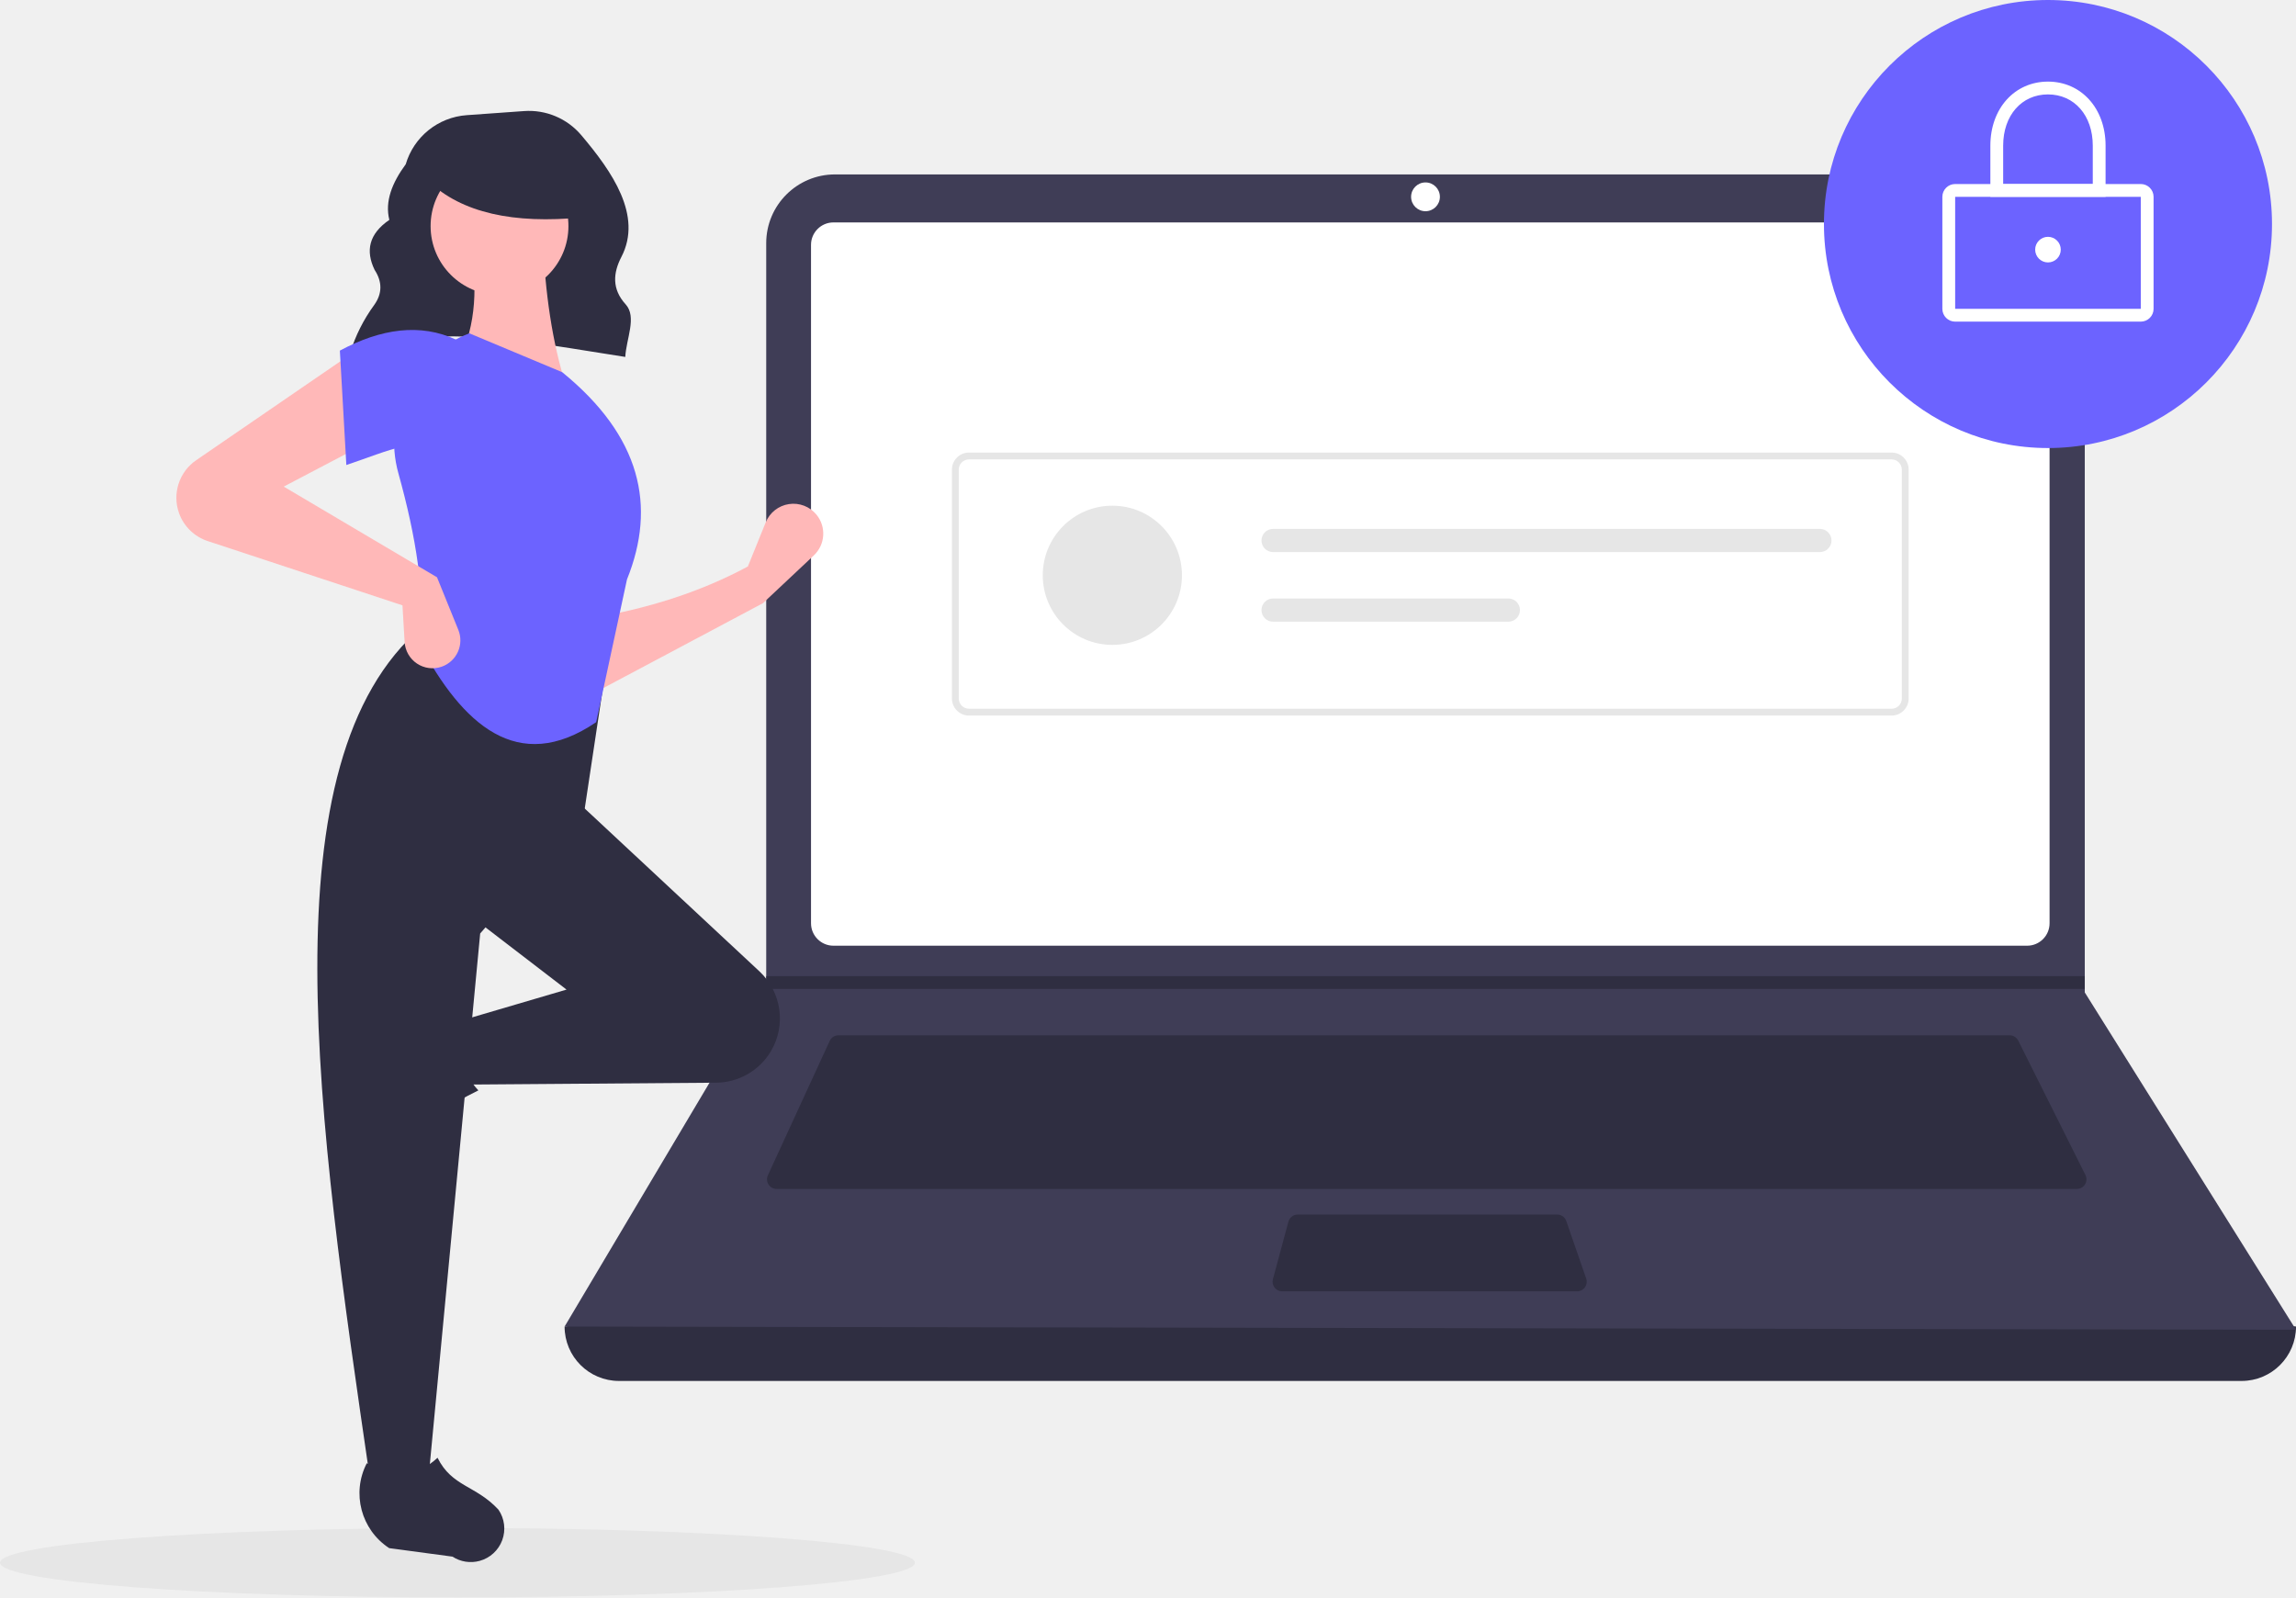
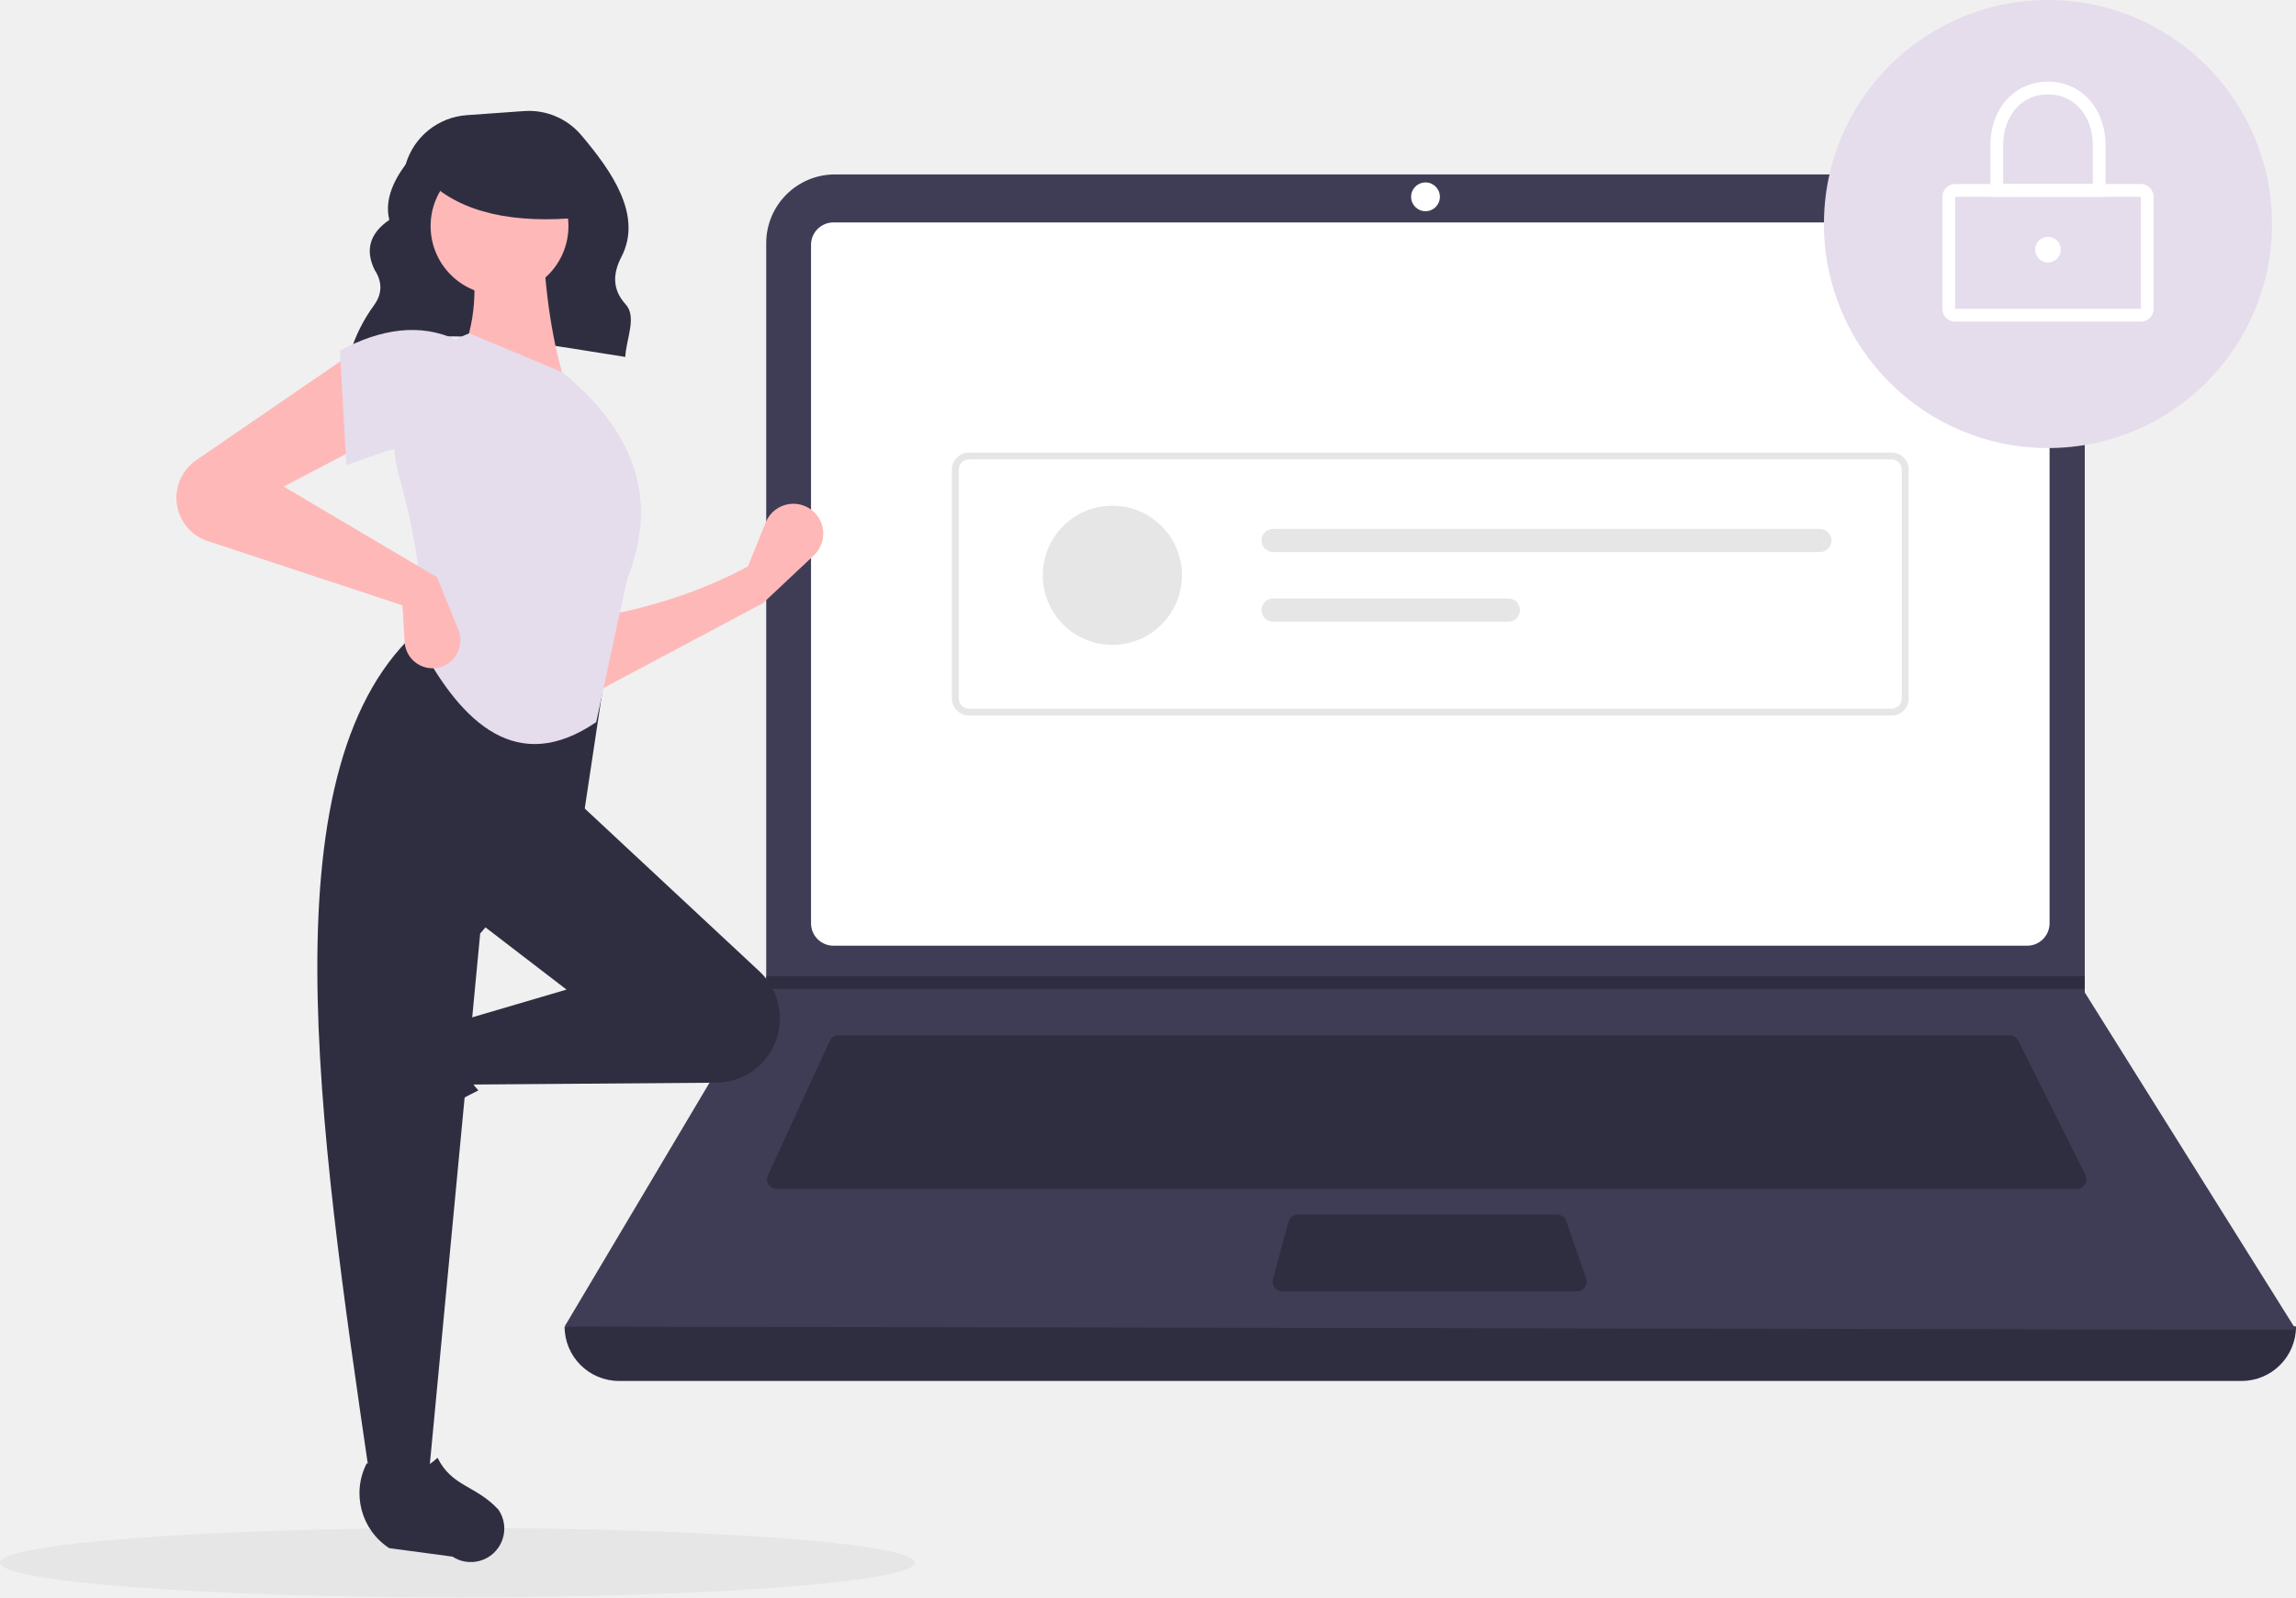
<svg xmlns="http://www.w3.org/2000/svg" id="a5c16198-98a1-478b-8909-43624583dcf2" data-name="Layer 1" width="793" height="551.732" viewBox="0 0 793 551.732">
  <ellipse cx="158" cy="539.732" rx="158" ry="12" fill="#e6e6e6" />
  <path d="M324.272,296.554c27.497-11.695,61.744-4.285,95.191.858.311-6.228,4.084-13.808.132-18.153-4.801-5.279-4.359-10.825-1.47-16.404,7.388-14.265-3.197-29.444-13.884-42.065a23.669,23.669,0,0,0-19.755-8.292l-19.797,1.414A23.709,23.709,0,0,0,343.635,230.859v0c-4.727,6.429-7.257,12.841-5.664,19.219-7.081,4.839-8.27,10.68-5.089,17.264,2.698,4.146,2.669,8.182-.123,12.106a55.891,55.891,0,0,0-8.31,16.506Z" transform="translate(-203.5 -174.1342)" fill="#2f2e41" />
  <path d="M977.709,651.097H417.291A18.791,18.791,0,0,1,398.5,632.306h0q304.727-35.415,598,0h0A18.791,18.791,0,0,1,977.709,651.097Z" transform="translate(-203.5 -174.1342)" fill="#2f2e41" />
  <path d="M996.5,633.412l-598-1.105,69.306-116.616.332-.553V258.131a23.752,23.752,0,0,1,23.754-23.754H899.792a23.752,23.752,0,0,1,23.754,23.754V516.906Z" transform="translate(-203.5 -174.1342)" fill="#3f3d56" />
  <path d="M491.35,250.957a7.746,7.746,0,0,0-7.738,7.738V493.031a7.747,7.747,0,0,0,7.738,7.738H903.65a7.747,7.747,0,0,0,7.738-7.738V258.694a7.747,7.747,0,0,0-7.738-7.738Z" transform="translate(-203.5 -174.1342)" fill="#fff" />
  <path d="M493.078,531.718a3.325,3.325,0,0,0-3.013,1.93l-21.355,46.425a3.316,3.316,0,0,0,3.012,4.702H920.814a3.316,3.316,0,0,0,2.965-4.799L900.567,533.551a3.299,3.299,0,0,0-2.965-1.833Z" transform="translate(-203.5 -174.1342)" fill="#2f2e41" />
  <circle cx="492.342" cy="67.98" r="4.974" fill="#fff" />
  <path d="M651.7,593.619a3.321,3.321,0,0,0-3.202,2.454l-5.357,19.896a3.316,3.316,0,0,0,3.202,4.179h101.874a3.315,3.315,0,0,0,3.133-4.401l-6.887-19.896a3.318,3.318,0,0,0-3.134-2.231Z" transform="translate(-203.5 -174.1342)" fill="#2f2e41" />
  <polygon points="720.046 337.135 720.046 341.556 264.306 341.556 264.649 341.004 264.649 337.135 720.046 337.135" fill="#2f2e41" />
-   <circle cx="707.335" cy="77.375" r="77.375" fill="#6c63ff" />
+   <circle cx="707.335" cy="77.375" r="77.375" fill="#e5dcec" />
  <path d="M942.89,285.223H878.779a4.426,4.426,0,0,1-4.421-4.421V242.114a4.426,4.426,0,0,1,4.421-4.421H942.89a4.426,4.426,0,0,1,4.421,4.421v38.688A4.426,4.426,0,0,1,942.89,285.223Zm-64.111-43.109v38.688h64.114L942.89,242.114Z" transform="translate(-203.5 -174.1342)" fill="#fff" />
  <path d="M930.731,242.114h-39.793V224.428c0-12.81,8.368-22.107,19.896-22.107s19.896,9.297,19.896,22.107Zm-35.372-4.421h30.95V224.428c0-10.413-6.363-17.686-15.475-17.686s-15.475,7.273-15.475,17.686Z" transform="translate(-203.5 -174.1342)" fill="#fff" />
  <circle cx="707.335" cy="86.218" r="4.421" fill="#fff" />
  <path d="M856.82,421.284H538.18a5.908,5.908,0,0,1-5.901-5.901V336.342a5.908,5.908,0,0,1,5.901-5.901H856.82a5.908,5.908,0,0,1,5.901,5.901V415.383A5.908,5.908,0,0,1,856.82,421.284Zm-318.64-88.482a3.544,3.544,0,0,0-3.54,3.54V415.383a3.544,3.544,0,0,0,3.54,3.54H856.82a3.544,3.544,0,0,0,3.54-3.54V336.342a3.544,3.544,0,0,0-3.54-3.54Z" transform="translate(-203.5 -174.1342)" fill="#e6e6e6" />
  <circle cx="384.19" cy="198.695" r="24.036" fill="#e6e6e6" />
  <path d="M643.203,356.805a4.006,4.006,0,1,0,0,8.012H832.061a4.006,4.006,0,0,0,0-8.012Z" transform="translate(-203.5 -174.1342)" fill="#e6e6e6" />
  <path d="M643.203,380.842a4.006,4.006,0,1,0,0,8.012H724.469a4.006,4.006,0,1,0,0-8.012Z" transform="translate(-203.5 -174.1342)" fill="#e6e6e6" />
  <path d="M467.022,382.462,408.119,413.778l-.746-26.096c19.226-3.209,37.517-8.797,54.429-17.895l6.16-15.22a10.318,10.318,0,0,1,17.536-2.678l0,0a10.318,10.318,0,0,1-.908,14.069Z" transform="translate(-203.5 -174.1342)" fill="#ffb8b8" />
  <path d="M323.098,563.267v0a11.574,11.574,0,0,1,1.469-9.363l12.939-19.858a22.612,22.612,0,0,1,29.335-7.739h0c-5.438,9.256-4.68,17.377,1.878,24.434a117.631,117.631,0,0,0-27.936,19.045A11.574,11.574,0,0,1,323.098,563.267Z" transform="translate(-203.5 -174.1342)" fill="#2f2e41" />
  <path d="M469.705,537.303l0,0a22.203,22.203,0,0,1-18.871,10.779l-85.96.651-3.728-21.623,38.026-11.184-32.061-24.605L402.154,450.313l63.65,59.324A22.203,22.203,0,0,1,469.705,537.303Z" transform="translate(-203.5 -174.1342)" fill="#2f2e41" />
  <path d="M351.453,685.179H331.321c-18.075-123.898-36.474-248.142,17.895-294.515l64.122,10.439L405.136,455.532l-35.789,41.008Z" transform="translate(-203.5 -174.1342)" fill="#2f2e41" />
  <path d="M369.149,713.246h0a11.574,11.574,0,0,1-9.363-1.469l-21.859-2.938a22.612,22.612,0,0,1-7.741-29.335v0c9.257,5.437,17.377,4.679,24.434-1.879,4.986,10.067,13.201,9.453,21.047,17.935A11.574,11.574,0,0,1,369.149,713.246Z" transform="translate(-203.5 -174.1342)" fill="#2f2e41" />
  <path d="M399.172,307.902l-37.28-8.947c6.192-12.674,6.702-26.776,3.728-41.754l25.351-.746C391.764,275.08,394.167,292.481,399.172,307.902Z" transform="translate(-203.5 -174.1342)" fill="#ffb8b8" />
-   <path d="M409.418,423.552c-27.139,18.493-46.314.633-60.947-26.923,2.033-16.862-1.259-37.041-7.357-58.966a40.138,40.138,0,0,1,24.506-48.401h0l32.061,13.421c27.224,22.19,32.582,46.227,22.368,71.578Z" transform="translate(-203.5 -174.1342)" fill="#6c63ff" />
+   <path d="M409.418,423.552c-27.139,18.493-46.314.633-60.947-26.923,2.033-16.862-1.259-37.041-7.357-58.966a40.138,40.138,0,0,1,24.506-48.401h0l32.061,13.421c27.224,22.19,32.582,46.227,22.368,71.578Z" transform="translate(-203.5 -174.1342)" fill="#e5dcec" />
  <path d="M331.321,326.542,301.497,342.2l52.938,31.316,7.366,18.17a9.637,9.637,0,0,1-5.789,12.731h0a9.637,9.637,0,0,1-12.762-8.544l-.745-12.663-67.284-22.204a15.733,15.733,0,0,1-9.873-9.611v0a15.733,15.733,0,0,1,5.903-18.303l54.105-37.118Z" transform="translate(-203.5 -174.1342)" fill="#ffb8b8" />
-   <path d="M361.146,329.524c-12.439-5.451-23.749.47-38.026,5.219l-2.237-39.517c14.176-7.556,27.692-9.593,40.263-3.728Z" transform="translate(-203.5 -174.1342)" fill="#6c63ff" />
+   <path d="M361.146,329.524c-12.439-5.451-23.749.47-38.026,5.219l-2.237-39.517c14.176-7.556,27.692-9.593,40.263-3.728Z" transform="translate(-203.5 -174.1342)" fill="#e5dcec" />
  <circle cx="172.525" cy="78.093" r="23.802" fill="#ffb8b8" />
  <path d="M404.5,249.224c-23.566,2.308-41.523-1.546-53-12.52v-8.838h51Z" transform="translate(-203.5 -174.1342)" fill="#2f2e41" />
</svg>
